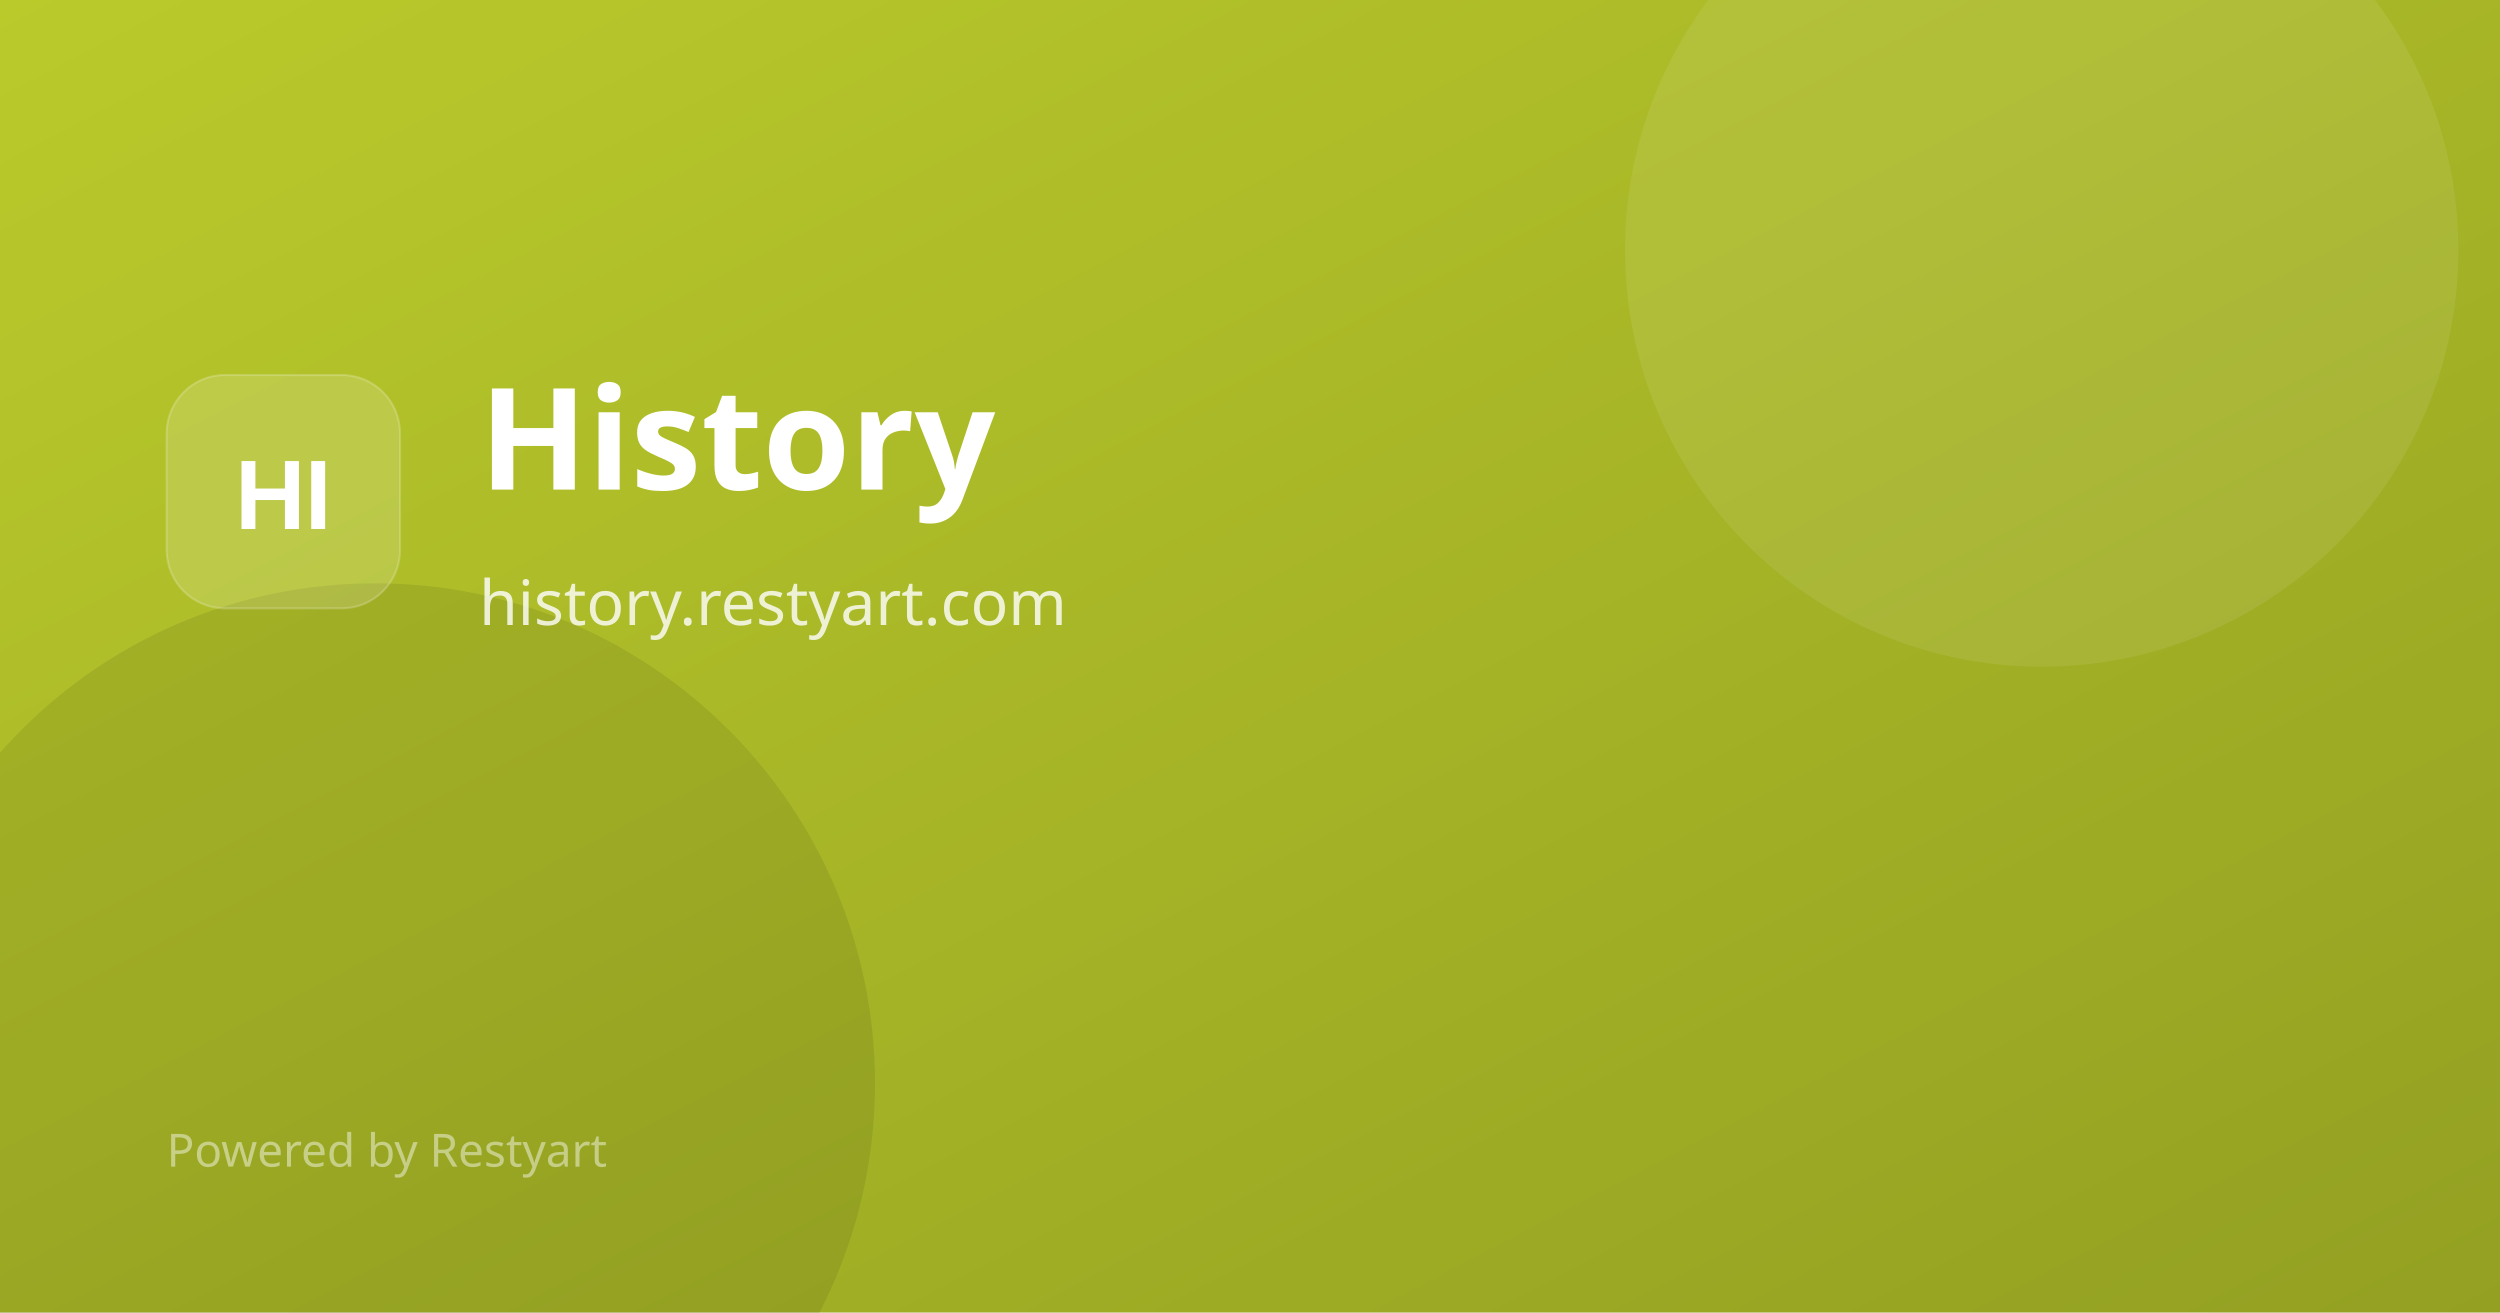
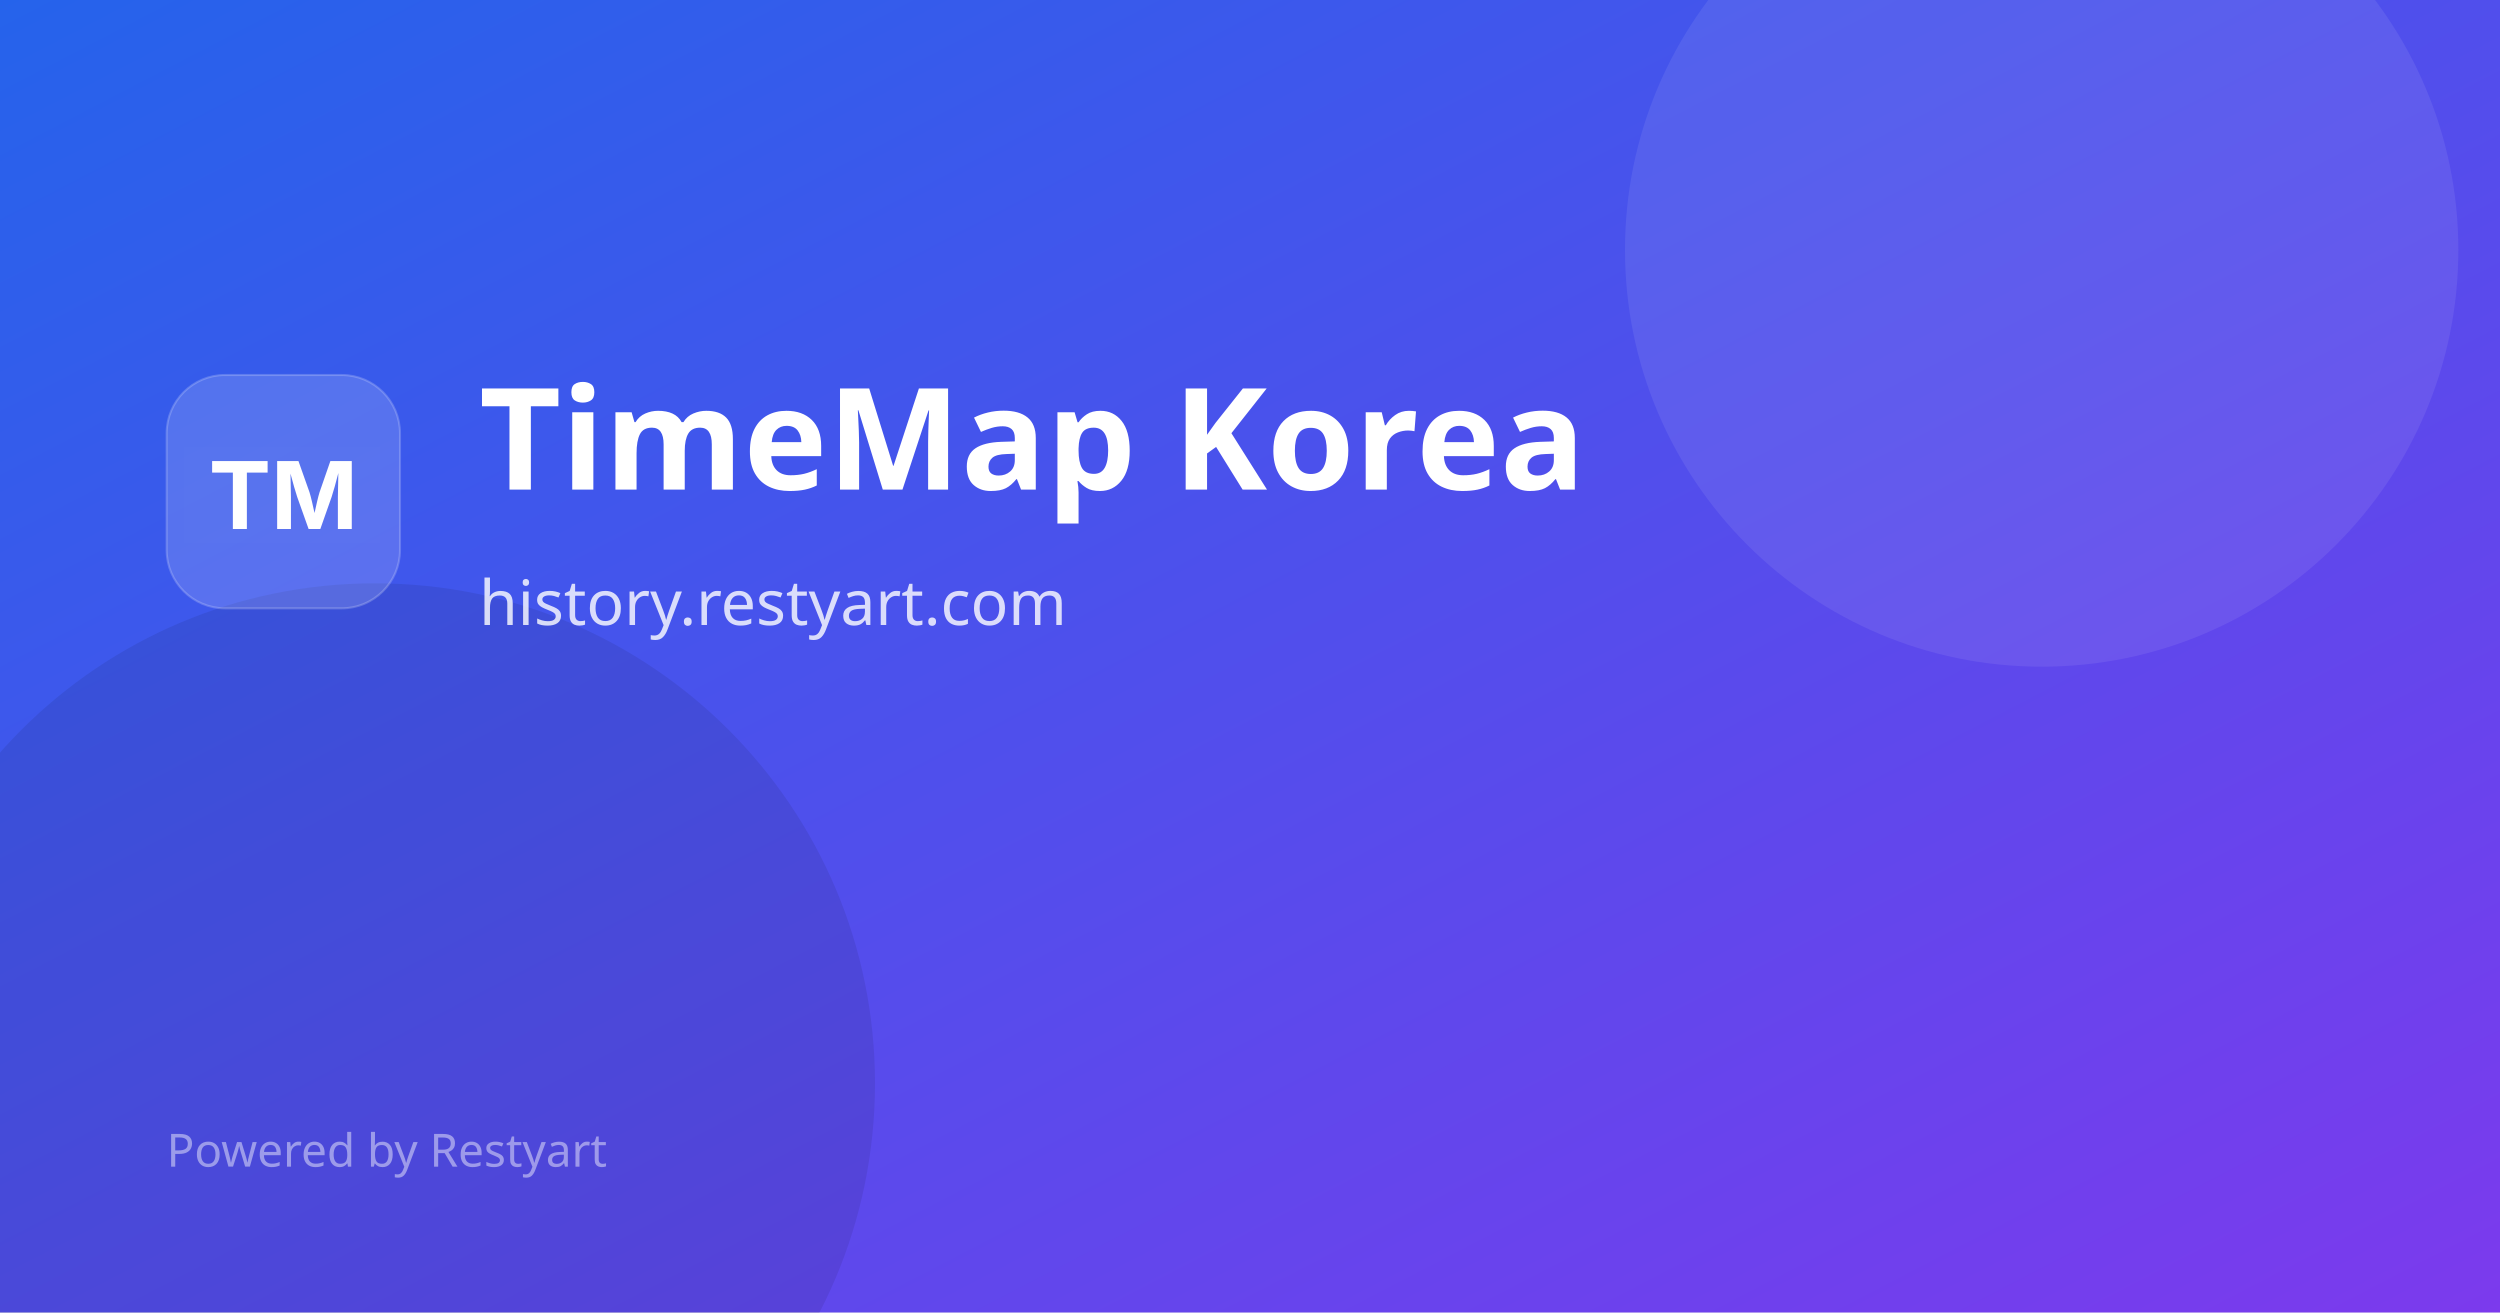
- <svg xmlns="http://www.w3.org/2000/svg" width="1200" height="630" viewBox="0 0 1200 630" fill="none" role="img" aria-label="History">
+ <svg xmlns="http://www.w3.org/2000/svg" width="1200" height="630" viewBox="0 0 1200 630" fill="none" role="img" aria-label="TimeMap Korea">
  <defs>
    <linearGradient id="bg" x1="0" y1="0" x2="1" y2="1">
-       <stop stop-color="hsl(66, 65%, 48%)" />
-       <stop offset="1" stop-color="hsl(66, 65%, 38%)" />
+       <stop stop-color="#2563EB" />
+       <stop offset="1" stop-color="#7C3AED" />
    </linearGradient>
    <filter id="glow" x="-20%" y="-20%" width="140%" height="140%">
      <feGaussianBlur stdDeviation="18" result="blur" />
      <feMerge>
        <feMergeNode in="blur" />
        <feMergeNode in="SourceGraphic" />
      </feMerge>
    </filter>
  </defs>
  <rect width="1200" height="630" fill="url(#bg)" />
  <circle cx="980" cy="120" r="200" fill="#ffffff" opacity="0.08" />
  <circle cx="180" cy="520" r="240" fill="#000000" opacity="0.08" />
  <rect x="80" y="180" width="112" height="112" rx="28" fill="#ffffff" fill-opacity="0.15" stroke="#ffffff" stroke-opacity="0.2" />
  <g transform="translate(80,180) scale(3.5)" filter="url(#glow)">
-     <text x="16" y="21.12" text-anchor="middle" font-family="system-ui,-apple-system,sans-serif" font-size="12.8" font-weight="700" fill="#ffffff">HI</text>
+     <text x="16" y="21.12" text-anchor="middle" font-family="system-ui,-apple-system,sans-serif" font-size="12.8" font-weight="700" fill="#ffffff">TM</text>
  </g>
-   <text x="230" y="235" font-family="system-ui,sans-serif" font-size="68" font-weight="800" fill="#ffffff">History</text>
+   <text x="230" y="235" font-family="system-ui,sans-serif" font-size="68" font-weight="800" fill="#ffffff">TimeMap Korea</text>
  <text x="230" y="300" font-family="system-ui,sans-serif" font-size="30" fill="#ffffff" opacity="0.8">history.restyart.com</text>
  <text x="80" y="560" font-family="system-ui,sans-serif" font-size="22" fill="#ffffff" opacity="0.45">Powered by Restyart</text>
</svg>
